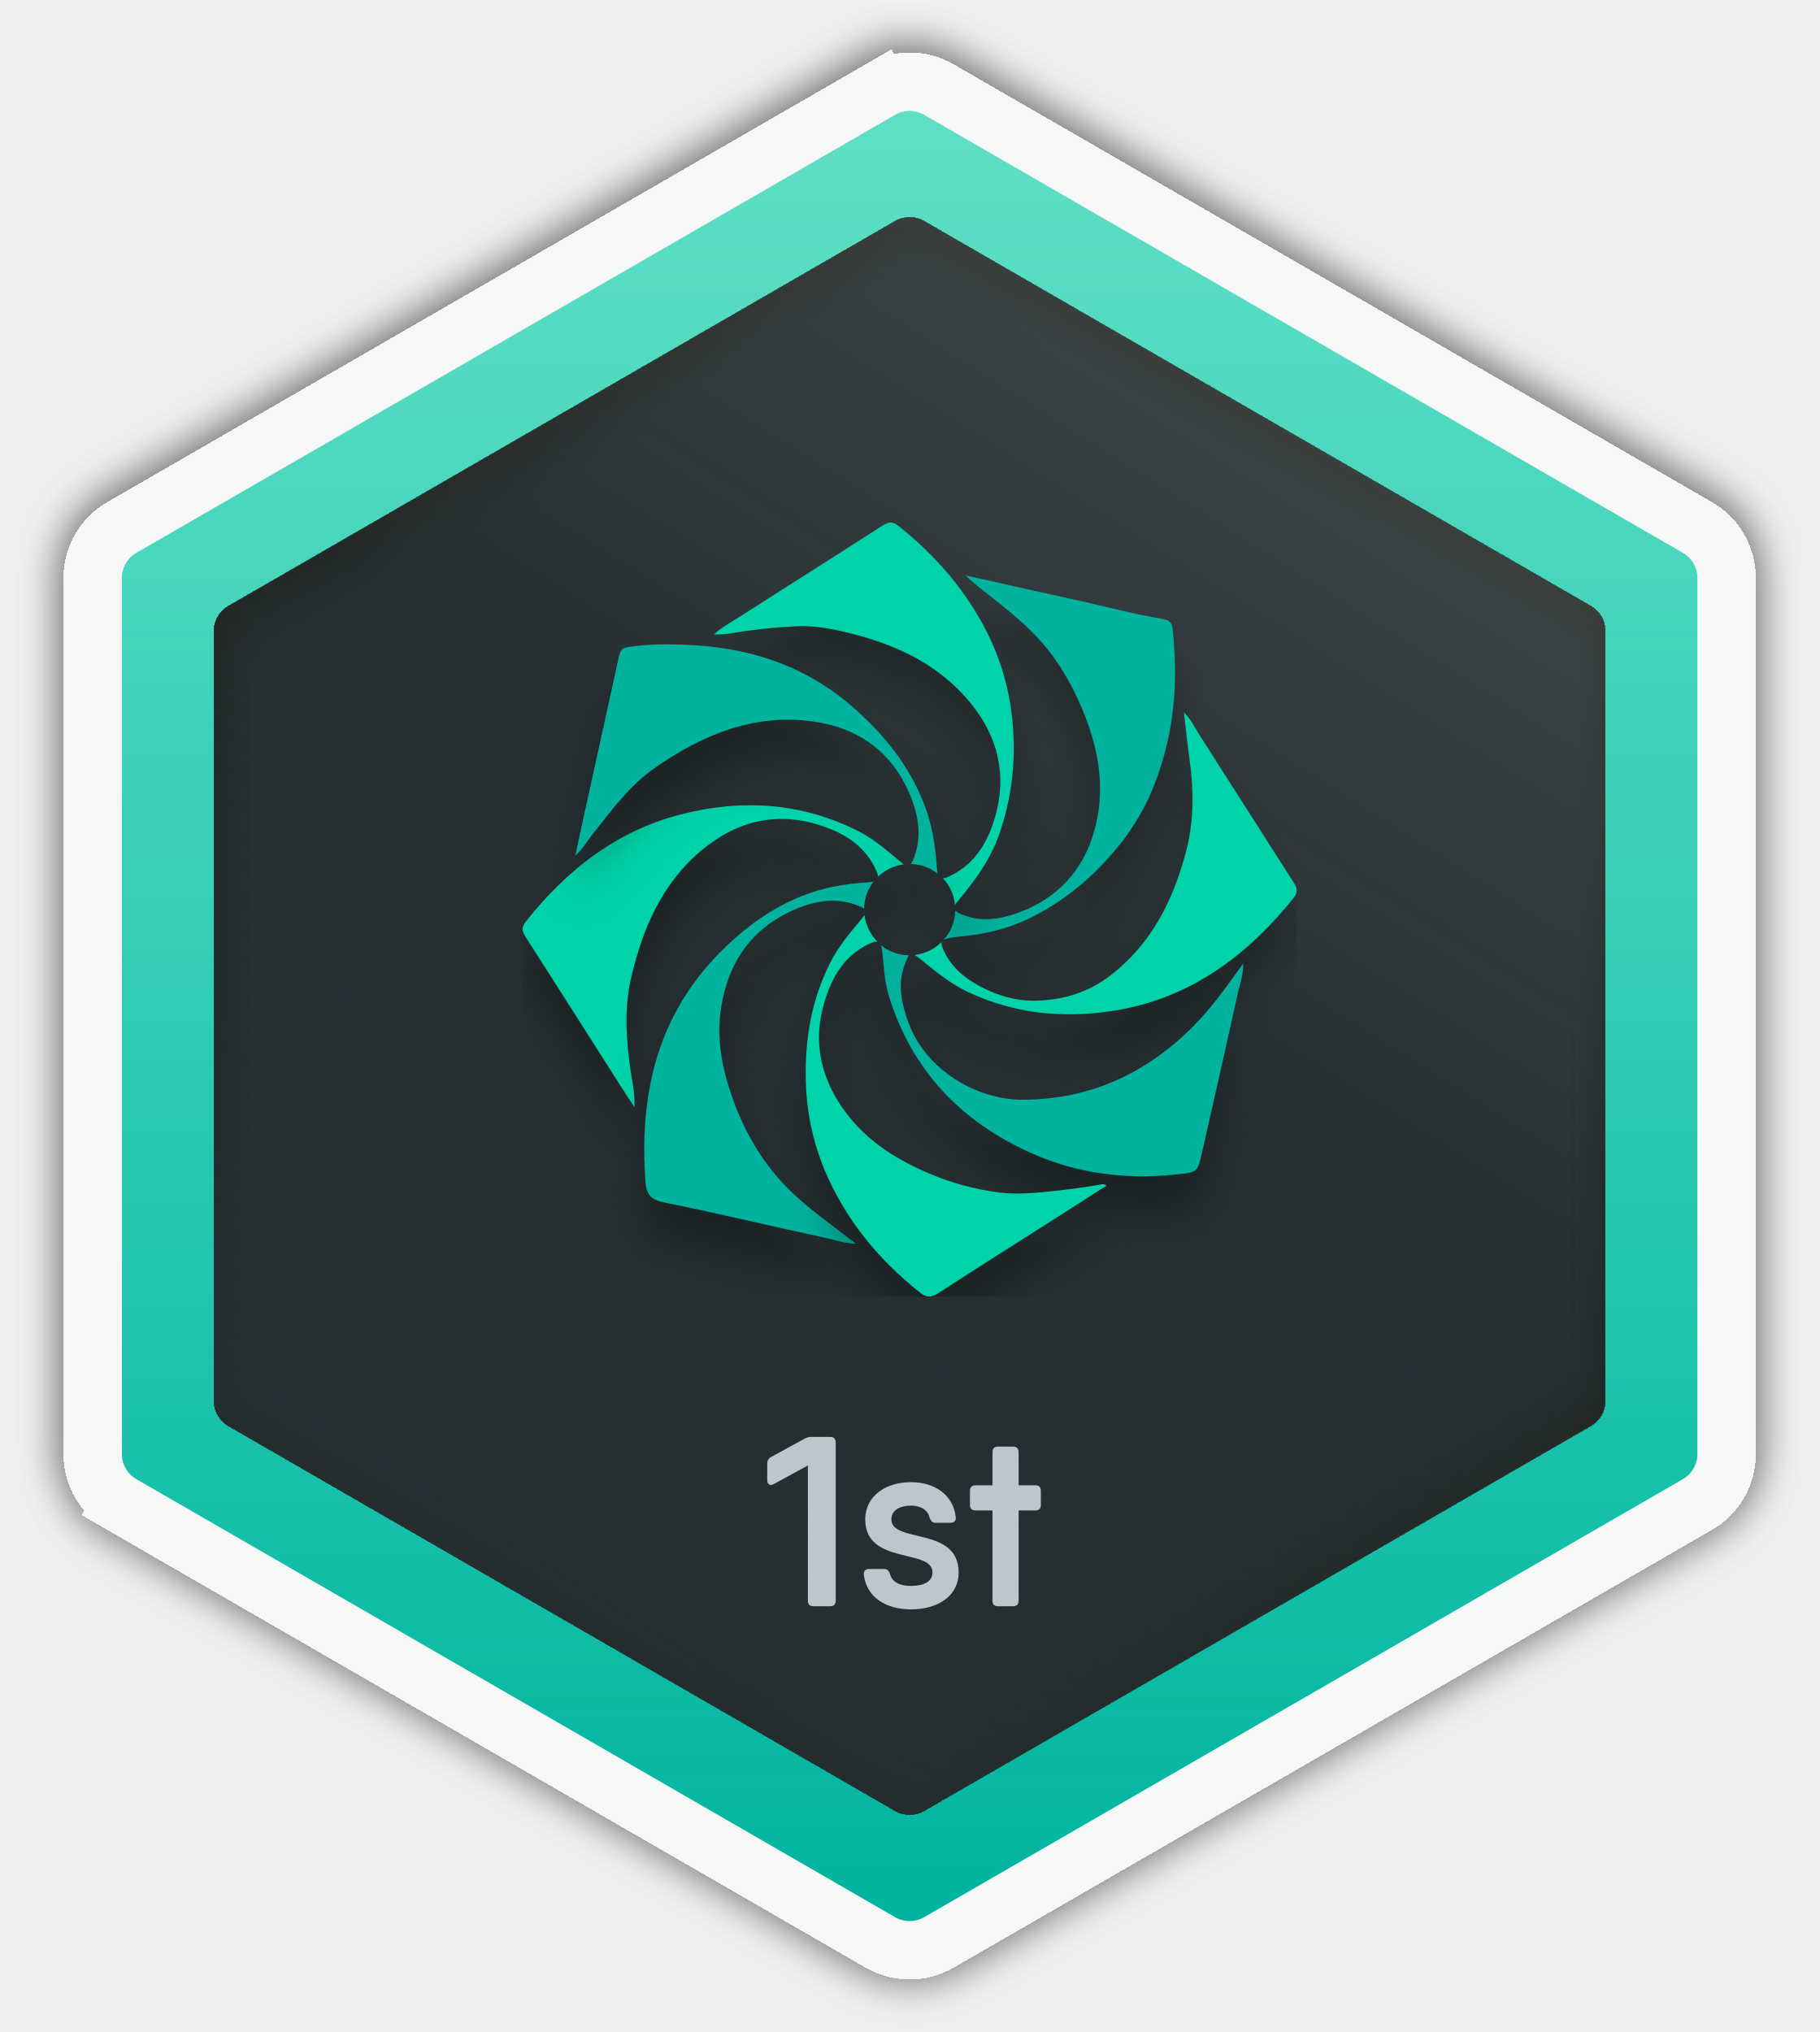
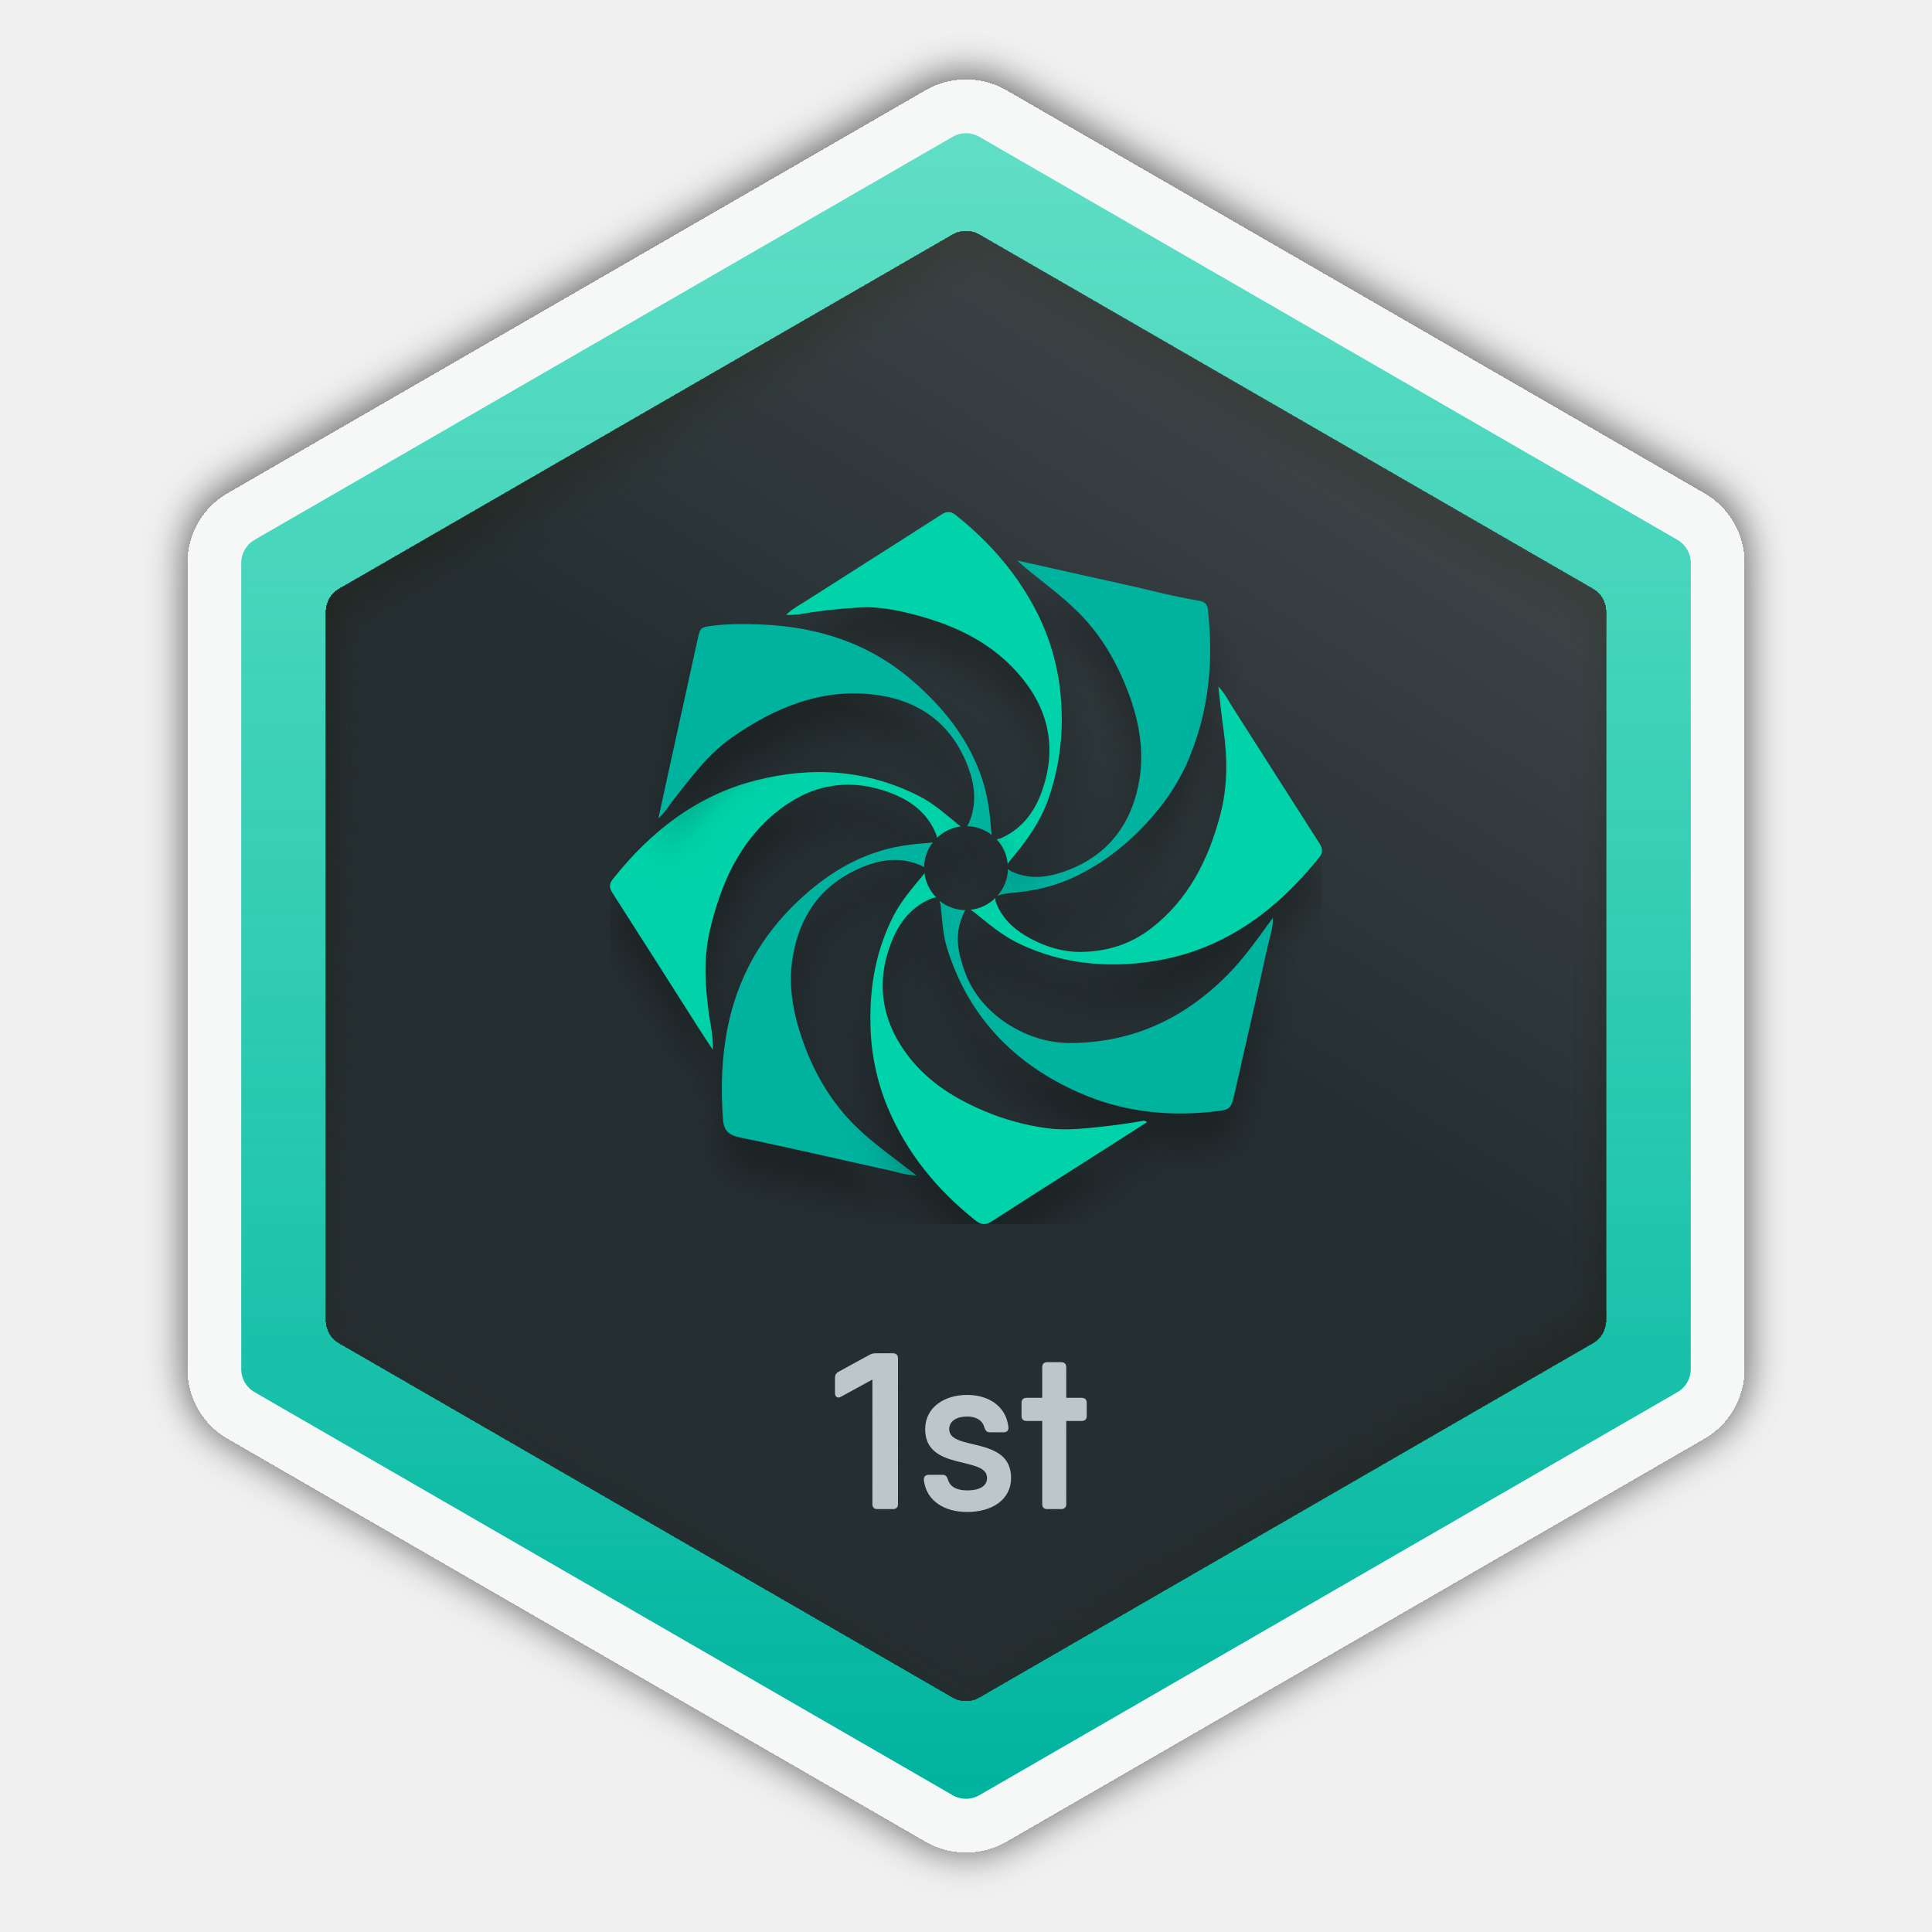
- <svg xmlns="http://www.w3.org/2000/svg" width="188" height="210" viewBox="0 0 188 210" fill="none">
-   <g filter="url(#filter0_ddd_16209_38703)">
-     <path d="M12.594 155.464L14.094 152.866L12.594 155.464L91 200.732C92.856 201.804 95.144 201.804 97 200.732L175.406 155.464C177.263 154.392 178.406 152.412 178.406 150.268V59.732C178.406 57.589 177.263 55.608 175.406 54.536L97 9.268C95.144 8.196 92.856 8.196 91 9.268L92.5 11.866L91 9.268L12.594 54.536C10.737 55.608 9.594 57.589 9.594 59.732V150.268C9.594 152.412 10.737 154.392 12.594 155.464Z" fill="url(#paint0_linear_16209_38703)" stroke="#F6F8F8" stroke-width="6" />
-     <g filter="url(#filter1_iii_16209_38703)">
-       <path d="M92.5 22.866C93.428 22.33 94.572 22.33 95.5 22.866L164.38 62.634C165.308 63.17 165.88 64.16 165.88 65.232V144.768C165.88 145.84 165.308 146.83 164.38 147.366L95.5 187.134C94.572 187.67 93.428 187.67 92.5 187.134L23.62 147.366C22.692 146.83 22.12 145.84 22.12 144.768V65.232C22.12 64.16 22.692 63.17 23.62 62.634L92.5 22.866Z" fill="#252E31" />
+ <svg xmlns="http://www.w3.org/2000/svg" width="217" height="217" viewBox="0 0 217 217" fill="none">
+   <g filter="url(#filter0_ddd_17940_5016)">
+     <path d="M189.906 58.036L111.5 12.768C109.644 11.696 107.356 11.696 105.5 12.768L27.094 58.036C25.237 59.108 24.094 61.089 24.094 63.232V153.768C24.094 155.912 25.237 157.892 27.094 158.964L105.5 204.232C107.356 205.304 109.644 205.304 111.5 204.232L189.906 158.964C191.763 157.892 192.906 155.912 192.906 153.768V63.232C192.906 61.089 191.763 59.108 189.906 58.036Z" fill="url(#paint0_linear_17940_5016)" stroke="#F6F8F8" stroke-width="6" />
+     <g filter="url(#filter1_iii_17940_5016)">
+       <path d="M107 26.366C107.928 25.83 109.072 25.83 110 26.366L178.88 66.134C179.808 66.67 180.38 67.66 180.38 68.732V148.268C180.38 149.34 179.808 150.33 178.88 150.866L110 190.634C109.072 191.17 107.928 191.17 107 190.634L38.12 150.866C37.192 150.33 36.62 149.34 36.62 148.268V68.732C36.62 67.66 37.192 66.67 38.12 66.134L107 26.366Z" fill="#252E31" />
    </g>
-     <path d="M92.5 22.866C93.428 22.33 94.572 22.33 95.5 22.866L164.38 62.634C165.308 63.17 165.88 64.16 165.88 65.232V144.768C165.88 145.84 165.308 146.83 164.38 147.366L95.5 187.134C94.572 187.67 93.428 187.67 92.5 187.134L23.62 147.366C22.692 146.83 22.12 145.84 22.12 144.768V65.232C22.12 64.16 22.692 63.17 23.62 62.634L92.5 22.866Z" fill="url(#paint1_linear_16209_38703)" />
-     <g clip-path="url(#clip0_16209_38703)">
-       <g filter="url(#filter2_d_16209_38703)">
-         <path d="M108.229 67.061C109.981 69.248 111.264 71.7 112.246 74.305C113.513 77.663 114.091 81.157 113.367 84.7C112.396 89.454 109.617 92.802 104.969 94.412C103.164 95.037 101.289 95.289 99.424 94.507C99.167 94.417 98.926 94.285 98.711 94.118C98.685 95.227 98.267 96.291 97.531 97.12C97.775 97.011 98.034 96.937 98.299 96.901C98.555 96.854 98.825 96.817 99.075 96.794C101.562 96.589 103.956 96.063 106.229 94.975C109.734 93.293 112.671 90.898 115.167 87.935C116.594 86.272 117.788 84.422 118.718 82.437C120.032 79.509 120.877 76.392 121.22 73.201C121.541 70.45 121.455 67.75 121.18 65.025C121.113 64.367 120.83 64.095 120.239 63.99C118.721 63.72 117.202 63.417 115.709 63.054C111.804 62.105 107.868 61.3 103.956 60.395C102.565 60.07 101.168 59.777 99.773 59.469C100.796 60.446 101.895 61.249 102.959 62.099C104.846 63.604 106.708 65.153 108.229 67.061Z" fill="#00B39F" />
+     <path d="M107 26.366C107.928 25.83 109.072 25.83 110 26.366L178.88 66.134C179.808 66.67 180.38 67.66 180.38 68.732V148.268C180.38 149.34 179.808 150.33 178.88 150.866L110 190.634C109.072 191.17 107.928 191.17 107 190.634L38.12 150.866C37.192 150.33 36.62 149.34 36.62 148.268V68.732C36.62 67.66 37.192 66.67 38.12 66.134L107 26.366Z" fill="url(#paint1_linear_17940_5016)" />
+     <g clip-path="url(#clip0_17940_5016)">
+       <g filter="url(#filter2_d_17940_5016)">
+         <path d="M122.729 70.561C124.481 72.748 125.764 75.2 126.746 77.805C128.013 81.163 128.591 84.657 127.867 88.2C126.896 92.954 124.117 96.302 119.469 97.912C117.664 98.537 115.789 98.789 113.924 98.007C113.667 97.917 113.426 97.785 113.211 97.618C113.185 98.727 112.767 99.791 112.031 100.62C112.275 100.511 112.534 100.437 112.799 100.401C113.055 100.354 113.325 100.317 113.575 100.294C116.062 100.089 118.456 99.563 120.729 98.475C124.234 96.793 127.171 94.398 129.667 91.435C131.094 89.772 132.288 87.922 133.218 85.937C134.532 83.009 135.377 79.892 135.72 76.701C136.041 73.95 135.955 71.25 135.68 68.525C135.613 67.867 135.33 67.595 134.739 67.49C133.221 67.22 131.702 66.917 130.209 66.554C126.304 65.605 122.368 64.8 118.456 63.895C117.065 63.57 115.668 63.277 114.273 62.969C115.296 63.946 116.395 64.749 117.459 65.6C119.346 67.104 121.208 68.653 122.729 70.561Z" fill="#00B39F" />
      </g>
-       <g filter="url(#filter3_d_16209_38703)">
-         <path d="M65.246 100.927C66.443 95.89 68.423 91.268 72.514 87.862C76.238 84.76 80.455 83.793 85.102 85.407C87.447 86.219 89.457 87.533 90.526 89.92C90.633 90.131 90.709 90.356 90.752 90.588C91.481 89.891 92.415 89.448 93.415 89.325C93.353 89.285 93.29 89.239 93.22 89.183C91.793 88.034 90.437 86.784 88.779 85.938C82.887 82.934 76.697 82.546 70.407 84.15C63.737 85.846 58.581 89.895 54.35 95.223C53.876 95.821 53.914 96.207 54.305 96.812C57.586 101.919 60.835 107.048 64.095 112.169C64.526 112.848 64.971 113.514 65.563 114.409C65.626 112.899 65.307 111.692 65.137 110.476C64.691 107.284 64.491 104.103 65.246 100.927Z" fill="#00D3A9" />
+       <g filter="url(#filter3_d_17940_5016)">
+         <path d="M79.746 104.427C80.943 99.39 82.923 94.768 87.014 91.362C90.738 88.26 94.955 87.293 99.602 88.907C101.947 89.719 103.957 91.033 105.026 93.42C105.133 93.631 105.209 93.856 105.253 94.088C105.981 93.391 106.915 92.948 107.915 92.825C107.853 92.785 107.79 92.739 107.72 92.683C106.294 91.534 104.937 90.284 103.279 89.438C97.387 86.434 91.197 86.046 84.907 87.65C78.237 89.346 73.081 93.395 68.85 98.723C68.376 99.321 68.414 99.707 68.805 100.312C72.086 105.419 75.335 110.548 78.595 115.669C79.026 116.348 79.471 117.014 80.063 117.909C80.126 116.399 79.807 115.192 79.637 113.976C79.191 110.784 78.991 107.603 79.746 104.427Z" fill="#00D3A9" />
      </g>
-       <g filter="url(#filter4_d_16209_38703)">
-         <path d="M75.288 65.481C77.554 65.1 79.84 64.847 82.134 64.723C84.216 64.609 86.249 65.019 88.268 65.546C93.031 66.793 97.302 68.878 100.436 72.826C103.425 76.59 104.144 80.813 102.539 85.341C101.718 87.656 100.332 89.579 97.965 90.62C97.801 90.703 97.622 90.751 97.439 90.762C98.148 91.519 98.588 92.489 98.688 93.521C98.795 93.35 98.916 93.187 99.049 93.035C100.784 90.971 102.355 88.805 103.255 86.22C104.437 82.829 104.93 79.236 104.705 75.651C104.533 72.147 103.649 68.714 102.106 65.563C99.894 61.096 96.708 57.42 92.817 54.328C92.237 53.867 91.817 53.921 91.212 54.31C86.203 57.532 81.163 60.708 76.154 63.916C75.376 64.414 74.54 64.847 73.788 65.554C74.289 65.586 74.793 65.561 75.288 65.481Z" fill="#00D3A9" />
+       <g filter="url(#filter4_d_17940_5016)">
+         <path d="M89.788 68.981C92.054 68.6 94.34 68.347 96.634 68.223C98.716 68.109 100.749 68.519 102.768 69.046C107.531 70.293 111.802 72.378 114.936 76.326C117.925 80.09 118.644 84.313 117.039 88.841C116.218 91.156 114.832 93.079 112.465 94.12C112.301 94.203 112.122 94.251 111.939 94.262C112.648 95.019 113.088 95.989 113.188 97.021C113.295 96.85 113.416 96.687 113.549 96.535C115.284 94.471 116.855 92.305 117.755 89.72C118.937 86.329 119.43 82.736 119.205 79.151C119.033 75.647 118.149 72.214 116.606 69.063C114.394 64.596 111.208 60.92 107.317 57.828C106.737 57.367 106.317 57.421 105.712 57.81C100.703 61.032 95.663 64.208 90.654 67.416C89.876 67.914 89.04 68.347 88.288 69.054C88.789 69.086 89.293 69.061 89.788 68.981Z" fill="#00D3A9" />
      </g>
-       <g filter="url(#filter5_d_16209_38703)">
-         <path d="M61.209 86.24C63.181 83.746 65.065 81.166 67.715 79.321C72.622 75.915 77.921 73.709 84.013 74.558C88.92 75.245 92.468 77.923 94.239 82.655C95 84.688 95.238 86.789 94.348 88.888C94.292 89.03 94.22 89.165 94.132 89.29C95.14 89.316 96.112 89.666 96.905 90.29C96.885 90.221 96.868 90.15 96.856 90.079C96.81 89.822 96.808 89.553 96.787 89.297C96.632 87.226 96.293 85.198 95.55 83.239C93.973 79.086 91.276 75.791 87.948 72.923C83.04 68.695 77.257 66.881 70.908 66.639C69.106 66.571 67.297 66.551 65.492 66.788C64.246 66.951 64.152 66.964 63.883 68.191C62.726 73.487 61.563 78.782 60.394 84.076C60.091 85.456 59.795 86.836 59.455 88.411C60.256 87.687 60.676 86.915 61.209 86.24Z" fill="#00B39F" />
+       <g filter="url(#filter5_d_17940_5016)">
+         <path d="M75.709 89.74C77.681 87.246 79.565 84.666 82.215 82.821C87.122 79.415 92.421 77.209 98.513 78.058C103.42 78.745 106.967 81.423 108.739 86.155C109.5 88.188 109.738 90.289 108.848 92.388C108.792 92.53 108.72 92.665 108.632 92.79C109.64 92.816 110.612 93.166 111.405 93.79C111.385 93.721 111.368 93.65 111.356 93.579C111.31 93.322 111.309 93.053 111.287 92.797C111.131 90.726 110.793 88.698 110.05 86.739C108.473 82.586 105.776 79.291 102.448 76.423C97.54 72.195 91.757 70.381 85.408 70.139C83.606 70.071 81.797 70.051 79.992 70.288C78.746 70.451 78.652 70.464 78.383 71.691C77.226 76.987 76.063 82.282 74.894 87.576C74.591 88.956 74.295 90.336 73.955 91.911C74.756 91.187 75.176 90.415 75.709 89.74Z" fill="#00B39F" />
      </g>
-       <g filter="url(#filter6_d_16209_38703)">
-         <path d="M133.706 91.236C130.411 86.105 127.153 80.948 123.863 75.813C123.427 75.132 123.08 74.371 122.347 73.617C122.558 75.408 122.71 76.967 122.931 78.517C123.39 81.751 123.387 84.956 122.531 88.137C121.191 93.136 118.956 97.576 114.754 100.804C112.452 102.578 109.79 103.382 106.927 103.419C104.92 103.445 103.012 102.864 101.236 101.912C99.687 101.081 98.369 100 97.589 98.376C97.344 97.862 97.239 97.552 97.317 97.343C96.562 98.096 95.573 98.569 94.513 98.685C94.79 98.862 95.054 99.059 95.302 99.274C96.774 100.47 98.245 101.668 99.974 102.493C104.797 104.785 109.892 105.272 115.078 104.455C122.899 103.227 128.826 98.827 133.688 92.787C134.13 92.231 134.075 91.812 133.706 91.236Z" fill="#00D3A9" />
+       <g filter="url(#filter6_d_17940_5016)">
+         <path d="M148.206 94.736C144.911 89.605 141.653 84.448 138.363 79.313C137.927 78.632 137.58 77.871 136.847 77.117C137.058 78.908 137.21 80.467 137.431 82.017C137.89 85.251 137.887 88.456 137.031 91.637C135.691 96.636 133.456 101.077 129.254 104.304C126.952 106.078 124.29 106.882 121.427 106.919C119.42 106.945 117.512 106.364 115.736 105.412C114.187 104.581 112.869 103.5 112.089 101.876C111.844 101.362 111.739 101.052 111.817 100.843C111.062 101.596 110.073 102.069 109.013 102.185C109.29 102.362 109.554 102.559 109.802 102.774C111.274 103.97 112.745 105.168 114.474 105.993C119.297 108.285 124.392 108.772 129.578 107.955C137.399 106.727 143.326 102.327 148.188 96.287C148.63 95.731 148.575 95.312 148.206 94.736Z" fill="#00D3A9" />
      </g>
-       <g filter="url(#filter7_d_16209_38703)">
-         <path d="M123.338 106.034C118.494 110.91 112.679 113.634 105.688 113.653C100.809 113.667 95.642 110.461 93.909 105.761C93.192 103.814 92.715 101.839 93.453 99.787C93.65 99.243 93.783 98.898 93.932 98.724C92.871 98.713 91.847 98.342 91.024 97.672C91.113 97.934 91.166 98.207 91.184 98.484C91.338 99.989 91.417 101.515 91.867 102.968C94.268 110.719 99.431 116.021 106.727 119.234C111.389 121.286 116.35 121.912 121.448 121.382C123.727 121.144 123.739 121.186 124.193 119.188C125.444 113.674 126.702 108.16 127.915 102.637C128.118 101.707 128.488 100.788 128.471 99.589C128.185 99.976 128.031 100.18 127.882 100.389C126.468 102.346 125.041 104.322 123.338 106.034Z" fill="#00B39F" />
+       <g filter="url(#filter7_d_17940_5016)">
+         <path d="M137.838 109.534C132.994 114.41 127.179 117.134 120.188 117.153C115.309 117.167 110.142 113.961 108.409 109.261C107.692 107.314 107.215 105.339 107.953 103.287C108.149 102.743 108.283 102.398 108.432 102.224C107.371 102.213 106.347 101.842 105.524 101.172C105.613 101.434 105.666 101.707 105.684 101.984C105.838 103.489 105.917 105.015 106.367 106.468C108.768 114.219 113.931 119.521 121.227 122.734C125.889 124.786 130.85 125.412 135.948 124.882C138.227 124.644 138.239 124.686 138.693 122.688C139.944 117.174 141.202 111.66 142.415 106.137C142.618 105.207 142.988 104.288 142.971 103.089C142.685 103.476 142.531 103.68 142.382 103.889C140.968 105.846 139.541 107.822 137.838 109.534Z" fill="#00B39F" />
      </g>
-       <g filter="url(#filter8_d_16209_38703)">
-         <path d="M80.598 121.951C78.374 119.453 76.783 116.568 75.677 113.436C74.626 110.442 74.007 107.364 74.51 104.158C75.239 99.5 77.602 96.018 81.951 94.073C84.054 93.128 86.282 92.681 88.576 93.561C88.827 93.644 89.067 93.757 89.291 93.898C89.311 92.886 89.657 91.908 90.278 91.109C90.092 91.147 89.904 91.171 89.715 91.183C88.466 91.26 87.224 91.418 85.996 91.657C81.75 92.558 78.227 94.782 75.13 97.713C71 101.611 68.338 106.349 67.223 111.945C66.545 115.344 66.45 118.754 66.708 122.198C66.806 123.527 67.356 124.003 68.688 124.273C74.252 125.404 79.78 126.728 85.328 127.935C86.273 128.142 87.202 128.493 88.451 128.531C87.542 127.83 86.836 127.293 86.128 126.755C84.182 125.271 82.234 123.787 80.598 121.951Z" fill="#00B39F" />
+       <g filter="url(#filter8_d_17940_5016)">
+         <path d="M95.098 125.451C92.874 122.953 91.283 120.068 90.177 116.936C89.126 113.942 88.507 110.864 89.01 107.658C89.739 103 92.102 99.518 96.451 97.573C98.554 96.628 100.782 96.181 103.076 97.061C103.327 97.144 103.567 97.257 103.791 97.398C103.81 96.386 104.157 95.408 104.778 94.609C104.592 94.647 104.404 94.671 104.215 94.683C102.966 94.76 101.724 94.918 100.496 95.157C96.25 96.058 92.727 98.282 89.63 101.213C85.5 105.111 82.838 109.849 81.723 115.445C81.045 118.844 80.95 122.254 81.208 125.698C81.306 127.027 81.856 127.503 83.188 127.773C88.752 128.904 94.28 130.228 99.828 131.435C100.773 131.642 101.702 131.993 102.951 132.031C102.042 131.33 101.336 130.793 100.628 130.255C98.682 128.771 96.734 127.287 95.098 125.451Z" fill="#00B39F" />
      </g>
-       <g filter="url(#filter9_d_16209_38703)">
-         <path d="M113.777 122.411C111.799 122.762 109.808 123.004 107.819 123.197C106.187 123.354 104.531 123.435 102.929 123.197C100.617 122.87 98.356 122.25 96.199 121.352C92.845 119.948 89.804 118.091 87.547 115.16C84.824 111.623 83.905 107.682 85.246 103.38C86.007 100.946 87.256 98.772 89.72 97.592C90.158 97.383 90.46 97.285 90.674 97.315C89.934 96.575 89.463 95.609 89.335 94.57C89.226 94.728 89.109 94.879 88.984 95.025C87.852 96.394 86.692 97.746 85.87 99.344C83.888 103.203 83.164 107.305 83.271 111.621C83.329 114.806 83.986 117.952 85.207 120.894C87.339 125.98 90.73 130.121 95.032 133.548C95.704 134.085 96.187 134.141 96.939 133.651C101.271 130.845 105.644 128.088 110.001 125.315C111.443 124.396 112.878 123.47 114.336 122.534C114.264 122.462 114.174 122.413 114.075 122.391C113.976 122.37 113.873 122.376 113.777 122.411Z" fill="#00D3A9" />
+       <g filter="url(#filter9_d_17940_5016)">
+         <path d="M128.277 125.911C126.299 126.262 124.308 126.504 122.319 126.697C120.687 126.854 119.031 126.935 117.429 126.697C115.117 126.37 112.855 125.75 110.699 124.852C107.345 123.448 104.304 121.591 102.047 118.66C99.324 115.123 98.405 111.182 99.746 106.88C100.507 104.446 101.756 102.273 104.22 101.092C104.658 100.883 104.96 100.785 105.174 100.815C104.434 100.075 103.963 99.109 103.835 98.07C103.726 98.228 103.609 98.379 103.484 98.525C102.352 99.894 101.192 101.247 100.37 102.844C98.388 106.703 97.664 110.805 97.771 115.121C97.829 118.306 98.486 121.452 99.707 124.394C101.839 129.48 105.23 133.621 109.532 137.048C110.203 137.585 110.687 137.641 111.439 137.151C115.771 134.345 120.144 131.588 124.501 128.815C125.943 127.896 127.378 126.97 128.836 126.034C128.764 125.962 128.674 125.913 128.575 125.891C128.476 125.87 128.373 125.876 128.277 125.911Z" fill="#00D3A9" />
      </g>
    </g>
-     <path d="M83.161 148.675C83.386 148.55 83.586 148.5 83.861 148.5H85.786C86.161 148.5 86.361 148.7 86.361 149.075V165.45C86.361 165.8 86.161 166 85.786 166H84.036C83.686 166 83.486 165.8 83.486 165.45V151.45L79.961 153.375C79.586 153.6 79.286 153.4 79.286 152.975V151.25C79.286 150.95 79.411 150.725 79.686 150.575L83.161 148.675ZM92.114 157.025C92.114 159.525 99.064 157.725 99.064 162.5C99.064 164.95 96.914 166.325 94.139 166.325C91.589 166.325 89.539 165.1 89.264 162.725C89.239 162.35 89.464 162.15 89.814 162.15H91.364C91.714 162.15 91.839 162.325 91.964 162.65C92.189 163.55 93.064 163.9 94.139 163.9C95.464 163.9 96.364 163.45 96.364 162.5C96.364 160 89.414 161.775 89.414 157.025C89.414 154.575 91.564 153.175 94.139 153.175C96.489 153.175 98.489 154.4 98.764 156.775C98.814 157.175 98.589 157.375 98.214 157.375H96.664C96.339 157.375 96.189 157.175 96.064 156.85C95.864 155.975 95.039 155.6 94.139 155.6C93.014 155.6 92.114 156.075 92.114 157.025ZM106.986 153.5C107.361 153.5 107.561 153.7 107.561 154.075V155.55C107.561 155.9 107.361 156.1 106.986 156.1H105.261V165.45C105.261 165.8 105.061 166 104.686 166H103.111C102.761 166 102.561 165.8 102.561 165.45V156.1H100.811C100.436 156.1 100.236 155.9 100.236 155.55V154.075C100.236 153.7 100.436 153.5 100.811 153.5H102.561V150.075C102.561 149.7 102.761 149.5 103.111 149.5H104.686C105.061 149.5 105.261 149.7 105.261 150.075V153.5H106.986Z" fill="#BCC7CC" />
+     <path d="M97.661 152.175C97.886 152.05 98.086 152 98.361 152H100.286C100.661 152 100.861 152.2 100.861 152.575V168.95C100.861 169.3 100.661 169.5 100.286 169.5H98.536C98.186 169.5 97.986 169.3 97.986 168.95V154.95L94.461 156.875C94.086 157.1 93.786 156.9 93.786 156.475V154.75C93.786 154.45 93.911 154.225 94.186 154.075L97.661 152.175ZM106.614 160.525C106.614 163.025 113.564 161.225 113.564 166C113.564 168.45 111.414 169.825 108.639 169.825C106.089 169.825 104.039 168.6 103.764 166.225C103.739 165.85 103.964 165.65 104.314 165.65H105.864C106.214 165.65 106.339 165.825 106.464 166.15C106.689 167.05 107.564 167.4 108.639 167.4C109.964 167.4 110.864 166.95 110.864 166C110.864 163.5 103.914 165.275 103.914 160.525C103.914 158.075 106.064 156.675 108.639 156.675C110.989 156.675 112.989 157.9 113.264 160.275C113.314 160.675 113.089 160.875 112.714 160.875H111.164C110.839 160.875 110.689 160.675 110.564 160.35C110.364 159.475 109.539 159.1 108.639 159.1C107.514 159.1 106.614 159.575 106.614 160.525ZM121.486 157C121.861 157 122.061 157.2 122.061 157.575V159.05C122.061 159.4 121.861 159.6 121.486 159.6H119.761V168.95C119.761 169.3 119.561 169.5 119.186 169.5H117.611C117.261 169.5 117.061 169.3 117.061 168.95V159.6H115.311C114.936 159.6 114.736 159.4 114.736 159.05V157.575C114.736 157.2 114.936 157 115.311 157H117.061V153.575C117.061 153.2 117.261 153 117.611 153H119.186C119.561 153 119.761 153.2 119.761 153.575V157H121.486Z" fill="#BCC7CC" />
  </g>
  <defs>
-     <filter id="filter0_ddd_16209_38703" x="1.594" y="0.461" width="184.813" height="209.078" filterUnits="userSpaceOnUse" color-interpolation-filters="sRGB">
+     <filter id="filter0_ddd_17940_5016" x="16.094" y="3.961" width="184.813" height="209.078" filterUnits="userSpaceOnUse" color-interpolation-filters="sRGB">
      <feFlood flood-opacity="0" result="BackgroundImageFix" />
      <feColorMatrix in="SourceAlpha" type="matrix" values="0 0 0 0 0 0 0 0 0 0 0 0 0 0 0 0 0 0 127 0" result="hardAlpha" />
      <feOffset dy="1" />
      <feGaussianBlur stdDeviation="2" />
      <feComposite in2="hardAlpha" operator="out" />
      <feColorMatrix type="matrix" values="0 0 0 0 0 0 0 0 0 0 0 0 0 0 0 0 0 0 0.25 0" />
-       <feBlend mode="normal" in2="BackgroundImageFix" result="effect1_dropShadow_16209_38703" />
+       <feBlend mode="normal" in2="BackgroundImageFix" result="effect1_dropShadow_17940_5016" />
      <feColorMatrix in="SourceAlpha" type="matrix" values="0 0 0 0 0 0 0 0 0 0 0 0 0 0 0 0 0 0 127 0" result="hardAlpha" />
      <feOffset dx="-1" dy="-1" />
      <feGaussianBlur stdDeviation="2" />
      <feComposite in2="hardAlpha" operator="out" />
      <feColorMatrix type="matrix" values="0 0 0 0 0 0 0 0 0 0 0 0 0 0 0 0 0 0 0.25 0" />
-       <feBlend mode="normal" in2="effect1_dropShadow_16209_38703" result="effect2_dropShadow_16209_38703" />
+       <feBlend mode="normal" in2="effect1_dropShadow_17940_5016" result="effect2_dropShadow_17940_5016" />
      <feColorMatrix in="SourceAlpha" type="matrix" values="0 0 0 0 0 0 0 0 0 0 0 0 0 0 0 0 0 0 127 0" result="hardAlpha" />
      <feOffset dx="1" dy="-1" />
      <feGaussianBlur stdDeviation="2" />
      <feComposite in2="hardAlpha" operator="out" />
      <feColorMatrix type="matrix" values="0 0 0 0 0 0 0 0 0 0 0 0 0 0 0 0 0 0 0.25 0" />
-       <feBlend mode="normal" in2="effect2_dropShadow_16209_38703" result="effect3_dropShadow_16209_38703" />
-       <feBlend mode="normal" in="SourceGraphic" in2="effect3_dropShadow_16209_38703" result="shape" />
+       <feBlend mode="normal" in2="effect2_dropShadow_17940_5016" result="effect3_dropShadow_17940_5016" />
+       <feBlend mode="normal" in="SourceGraphic" in2="effect3_dropShadow_17940_5016" result="shape" />
    </filter>
-     <filter id="filter1_iii_16209_38703" x="22.12" y="18.461" width="144.76" height="173.078" filterUnits="userSpaceOnUse" color-interpolation-filters="sRGB">
+     <filter id="filter1_iii_17940_5016" x="36.62" y="21.961" width="144.76" height="173.078" filterUnits="userSpaceOnUse" color-interpolation-filters="sRGB">
      <feFlood flood-opacity="0" result="BackgroundImageFix" />
      <feBlend mode="normal" in="SourceGraphic" in2="BackgroundImageFix" result="shape" />
      <feColorMatrix in="SourceAlpha" type="matrix" values="0 0 0 0 0 0 0 0 0 0 0 0 0 0 0 0 0 0 127 0" result="hardAlpha" />
      <feOffset dx="1" />
      <feGaussianBlur stdDeviation="2" />
      <feComposite in2="hardAlpha" operator="arithmetic" k2="-1" k3="1" />
      <feColorMatrix type="matrix" values="0 0 0 0 0.118 0 0 0 0 0.129 0 0 0 0 0.09 0 0 0 0.4 0" />
-       <feBlend mode="normal" in2="shape" result="effect1_innerShadow_16209_38703" />
+       <feBlend mode="normal" in2="shape" result="effect1_innerShadow_17940_5016" />
      <feColorMatrix in="SourceAlpha" type="matrix" values="0 0 0 0 0 0 0 0 0 0 0 0 0 0 0 0 0 0 127 0" result="hardAlpha" />
      <feOffset dy="-4" />
      <feGaussianBlur stdDeviation="2" />
      <feComposite in2="hardAlpha" operator="arithmetic" k2="-1" k3="1" />
      <feColorMatrix type="matrix" values="0 0 0 0 0.118 0 0 0 0 0.129 0 0 0 0 0.09 0 0 0 0.4 0" />
-       <feBlend mode="normal" in2="effect1_innerShadow_16209_38703" result="effect2_innerShadow_16209_38703" />
+       <feBlend mode="normal" in2="effect1_innerShadow_17940_5016" result="effect2_innerShadow_17940_5016" />
      <feColorMatrix in="SourceAlpha" type="matrix" values="0 0 0 0 0 0 0 0 0 0 0 0 0 0 0 0 0 0 127 0" result="hardAlpha" />
      <feOffset dy="4" />
      <feGaussianBlur stdDeviation="2" />
      <feComposite in2="hardAlpha" operator="arithmetic" k2="-1" k3="1" />
      <feColorMatrix type="matrix" values="0 0 0 0 0.118 0 0 0 0 0.129 0 0 0 0 0.09 0 0 0 0.4 0" />
-       <feBlend mode="normal" in2="effect2_innerShadow_16209_38703" result="effect3_innerShadow_16209_38703" />
+       <feBlend mode="normal" in2="effect2_innerShadow_17940_5016" result="effect3_innerShadow_17940_5016" />
    </filter>
-     <filter id="filter2_d_16209_38703" x="93.531" y="59.469" width="31.895" height="45.648" filterUnits="userSpaceOnUse" color-interpolation-filters="sRGB">
+     <filter id="filter2_d_17940_5016" x="108.031" y="62.969" width="31.895" height="45.648" filterUnits="userSpaceOnUse" color-interpolation-filters="sRGB">
      <feFlood flood-opacity="0" result="BackgroundImageFix" />
      <feColorMatrix in="SourceAlpha" type="matrix" values="0 0 0 0 0 0 0 0 0 0 0 0 0 0 0 0 0 0 127 0" result="hardAlpha" />
      <feOffset dy="4" />
      <feGaussianBlur stdDeviation="2" />
      <feComposite in2="hardAlpha" operator="out" />
      <feColorMatrix type="matrix" values="0 0 0 0 0 0 0 0 0 0 0 0 0 0 0 0 0 0 0.25 0" />
-       <feBlend mode="normal" in2="BackgroundImageFix" result="effect1_dropShadow_16209_38703" />
-       <feBlend mode="normal" in="SourceGraphic" in2="effect1_dropShadow_16209_38703" result="shape" />
+       <feBlend mode="normal" in2="BackgroundImageFix" result="effect1_dropShadow_17940_5016" />
+       <feBlend mode="normal" in="SourceGraphic" in2="effect1_dropShadow_17940_5016" result="shape" />
    </filter>
-     <filter id="filter3_d_16209_38703" x="50.003" y="83.219" width="47.412" height="39.188" filterUnits="userSpaceOnUse" color-interpolation-filters="sRGB">
+     <filter id="filter3_d_17940_5016" x="64.503" y="86.719" width="47.412" height="39.188" filterUnits="userSpaceOnUse" color-interpolation-filters="sRGB">
      <feFlood flood-opacity="0" result="BackgroundImageFix" />
      <feColorMatrix in="SourceAlpha" type="matrix" values="0 0 0 0 0 0 0 0 0 0 0 0 0 0 0 0 0 0 127 0" result="hardAlpha" />
      <feOffset dy="4" />
      <feGaussianBlur stdDeviation="2" />
      <feComposite in2="hardAlpha" operator="out" />
      <feColorMatrix type="matrix" values="0 0 0 0 0 0 0 0 0 0 0 0 0 0 0 0 0 0 0.25 0" />
-       <feBlend mode="normal" in2="BackgroundImageFix" result="effect1_dropShadow_16209_38703" />
-       <feBlend mode="normal" in="SourceGraphic" in2="effect1_dropShadow_16209_38703" result="shape" />
+       <feBlend mode="normal" in2="BackgroundImageFix" result="effect1_dropShadow_17940_5016" />
+       <feBlend mode="normal" in="SourceGraphic" in2="effect1_dropShadow_17940_5016" result="shape" />
    </filter>
-     <filter id="filter4_d_16209_38703" x="69.788" y="54" width="38.97" height="47.523" filterUnits="userSpaceOnUse" color-interpolation-filters="sRGB">
+     <filter id="filter4_d_17940_5016" x="84.288" y="57.5" width="38.97" height="47.523" filterUnits="userSpaceOnUse" color-interpolation-filters="sRGB">
      <feFlood flood-opacity="0" result="BackgroundImageFix" />
      <feColorMatrix in="SourceAlpha" type="matrix" values="0 0 0 0 0 0 0 0 0 0 0 0 0 0 0 0 0 0 127 0" result="hardAlpha" />
      <feOffset dy="4" />
      <feGaussianBlur stdDeviation="2" />
      <feComposite in2="hardAlpha" operator="out" />
      <feColorMatrix type="matrix" values="0 0 0 0 0 0 0 0 0 0 0 0 0 0 0 0 0 0 0.25 0" />
-       <feBlend mode="normal" in2="BackgroundImageFix" result="effect1_dropShadow_16209_38703" />
-       <feBlend mode="normal" in="SourceGraphic" in2="effect1_dropShadow_16209_38703" result="shape" />
+       <feBlend mode="normal" in2="BackgroundImageFix" result="effect1_dropShadow_17940_5016" />
+       <feBlend mode="normal" in="SourceGraphic" in2="effect1_dropShadow_17940_5016" result="shape" />
    </filter>
-     <filter id="filter5_d_16209_38703" x="55.455" y="66.594" width="45.45" height="31.695" filterUnits="userSpaceOnUse" color-interpolation-filters="sRGB">
+     <filter id="filter5_d_17940_5016" x="69.955" y="70.094" width="45.45" height="31.695" filterUnits="userSpaceOnUse" color-interpolation-filters="sRGB">
      <feFlood flood-opacity="0" result="BackgroundImageFix" />
      <feColorMatrix in="SourceAlpha" type="matrix" values="0 0 0 0 0 0 0 0 0 0 0 0 0 0 0 0 0 0 127 0" result="hardAlpha" />
      <feOffset dy="4" />
      <feGaussianBlur stdDeviation="2" />
      <feComposite in2="hardAlpha" operator="out" />
      <feColorMatrix type="matrix" values="0 0 0 0 0 0 0 0 0 0 0 0 0 0 0 0 0 0 0.25 0" />
-       <feBlend mode="normal" in2="BackgroundImageFix" result="effect1_dropShadow_16209_38703" />
-       <feBlend mode="normal" in="SourceGraphic" in2="effect1_dropShadow_16209_38703" result="shape" />
+       <feBlend mode="normal" in2="BackgroundImageFix" result="effect1_dropShadow_17940_5016" />
+       <feBlend mode="normal" in="SourceGraphic" in2="effect1_dropShadow_17940_5016" result="shape" />
    </filter>
-     <filter id="filter6_d_16209_38703" x="90.513" y="73.617" width="47.488" height="39.211" filterUnits="userSpaceOnUse" color-interpolation-filters="sRGB">
+     <filter id="filter6_d_17940_5016" x="105.013" y="77.117" width="47.488" height="39.211" filterUnits="userSpaceOnUse" color-interpolation-filters="sRGB">
      <feFlood flood-opacity="0" result="BackgroundImageFix" />
      <feColorMatrix in="SourceAlpha" type="matrix" values="0 0 0 0 0 0 0 0 0 0 0 0 0 0 0 0 0 0 127 0" result="hardAlpha" />
      <feOffset dy="4" />
      <feGaussianBlur stdDeviation="2" />
      <feComposite in2="hardAlpha" operator="out" />
      <feColorMatrix type="matrix" values="0 0 0 0 0 0 0 0 0 0 0 0 0 0 0 0 0 0 0.25 0" />
-       <feBlend mode="normal" in2="BackgroundImageFix" result="effect1_dropShadow_16209_38703" />
-       <feBlend mode="normal" in="SourceGraphic" in2="effect1_dropShadow_16209_38703" result="shape" />
+       <feBlend mode="normal" in2="BackgroundImageFix" result="effect1_dropShadow_17940_5016" />
+       <feBlend mode="normal" in="SourceGraphic" in2="effect1_dropShadow_17940_5016" result="shape" />
    </filter>
-     <filter id="filter7_d_16209_38703" x="87.024" y="97.672" width="45.447" height="31.891" filterUnits="userSpaceOnUse" color-interpolation-filters="sRGB">
+     <filter id="filter7_d_17940_5016" x="101.524" y="101.172" width="45.447" height="31.891" filterUnits="userSpaceOnUse" color-interpolation-filters="sRGB">
      <feFlood flood-opacity="0" result="BackgroundImageFix" />
      <feColorMatrix in="SourceAlpha" type="matrix" values="0 0 0 0 0 0 0 0 0 0 0 0 0 0 0 0 0 0 127 0" result="hardAlpha" />
      <feOffset dy="4" />
      <feGaussianBlur stdDeviation="2" />
      <feComposite in2="hardAlpha" operator="out" />
      <feColorMatrix type="matrix" values="0 0 0 0 0 0 0 0 0 0 0 0 0 0 0 0 0 0 0.25 0" />
-       <feBlend mode="normal" in2="BackgroundImageFix" result="effect1_dropShadow_16209_38703" />
-       <feBlend mode="normal" in="SourceGraphic" in2="effect1_dropShadow_16209_38703" result="shape" />
+       <feBlend mode="normal" in2="BackgroundImageFix" result="effect1_dropShadow_17940_5016" />
+       <feBlend mode="normal" in="SourceGraphic" in2="effect1_dropShadow_17940_5016" result="shape" />
    </filter>
-     <filter id="filter8_d_16209_38703" x="62.576" y="91.109" width="31.701" height="45.422" filterUnits="userSpaceOnUse" color-interpolation-filters="sRGB">
+     <filter id="filter8_d_17940_5016" x="77.076" y="94.609" width="31.701" height="45.422" filterUnits="userSpaceOnUse" color-interpolation-filters="sRGB">
      <feFlood flood-opacity="0" result="BackgroundImageFix" />
      <feColorMatrix in="SourceAlpha" type="matrix" values="0 0 0 0 0 0 0 0 0 0 0 0 0 0 0 0 0 0 127 0" result="hardAlpha" />
      <feOffset dy="4" />
      <feGaussianBlur stdDeviation="2" />
      <feComposite in2="hardAlpha" operator="out" />
      <feColorMatrix type="matrix" values="0 0 0 0 0 0 0 0 0 0 0 0 0 0 0 0 0 0 0.25 0" />
-       <feBlend mode="normal" in2="BackgroundImageFix" result="effect1_dropShadow_16209_38703" />
-       <feBlend mode="normal" in="SourceGraphic" in2="effect1_dropShadow_16209_38703" result="shape" />
+       <feBlend mode="normal" in2="BackgroundImageFix" result="effect1_dropShadow_17940_5016" />
+       <feBlend mode="normal" in="SourceGraphic" in2="effect1_dropShadow_17940_5016" result="shape" />
    </filter>
-     <filter id="filter9_d_16209_38703" x="79.261" y="94.57" width="39.076" height="47.414" filterUnits="userSpaceOnUse" color-interpolation-filters="sRGB">
+     <filter id="filter9_d_17940_5016" x="93.761" y="98.07" width="39.076" height="47.414" filterUnits="userSpaceOnUse" color-interpolation-filters="sRGB">
      <feFlood flood-opacity="0" result="BackgroundImageFix" />
      <feColorMatrix in="SourceAlpha" type="matrix" values="0 0 0 0 0 0 0 0 0 0 0 0 0 0 0 0 0 0 127 0" result="hardAlpha" />
      <feOffset dy="4" />
      <feGaussianBlur stdDeviation="2" />
      <feComposite in2="hardAlpha" operator="out" />
      <feColorMatrix type="matrix" values="0 0 0 0 0 0 0 0 0 0 0 0 0 0 0 0 0 0 0.25 0" />
-       <feBlend mode="normal" in2="BackgroundImageFix" result="effect1_dropShadow_16209_38703" />
-       <feBlend mode="normal" in="SourceGraphic" in2="effect1_dropShadow_16209_38703" result="shape" />
+       <feBlend mode="normal" in2="BackgroundImageFix" result="effect1_dropShadow_17940_5016" />
+       <feBlend mode="normal" in="SourceGraphic" in2="effect1_dropShadow_17940_5016" result="shape" />
    </filter>
-     <linearGradient id="paint0_linear_16209_38703" x1="94" y1="11" x2="94" y2="199" gradientUnits="userSpaceOnUse">
+     <linearGradient id="paint0_linear_17940_5016" x1="108.5" y1="14.5" x2="108.5" y2="202.5" gradientUnits="userSpaceOnUse">
      <stop stop-color="#00D3A9" stop-opacity="0.6" />
      <stop offset="1" stop-color="#00B39F" />
    </linearGradient>
-     <linearGradient id="paint1_linear_16209_38703" x1="153" y1="13.5" x2="43" y2="188" gradientUnits="userSpaceOnUse">
+     <linearGradient id="paint1_linear_17940_5016" x1="167.5" y1="17" x2="57.5" y2="191.5" gradientUnits="userSpaceOnUse">
      <stop stop-color="white" stop-opacity="0.17" />
      <stop offset="0.486" stop-color="#252E31" stop-opacity="0.16" />
      <stop offset="1" stop-color="#252E31" />
    </linearGradient>
-     <clipPath id="clip0_16209_38703">
-       <rect width="80" height="80" fill="white" transform="translate(54 54)" />
+     <clipPath id="clip0_17940_5016">
+       <rect width="80" height="80" fill="white" transform="translate(68.5 57.5)" />
    </clipPath>
  </defs>
</svg>
